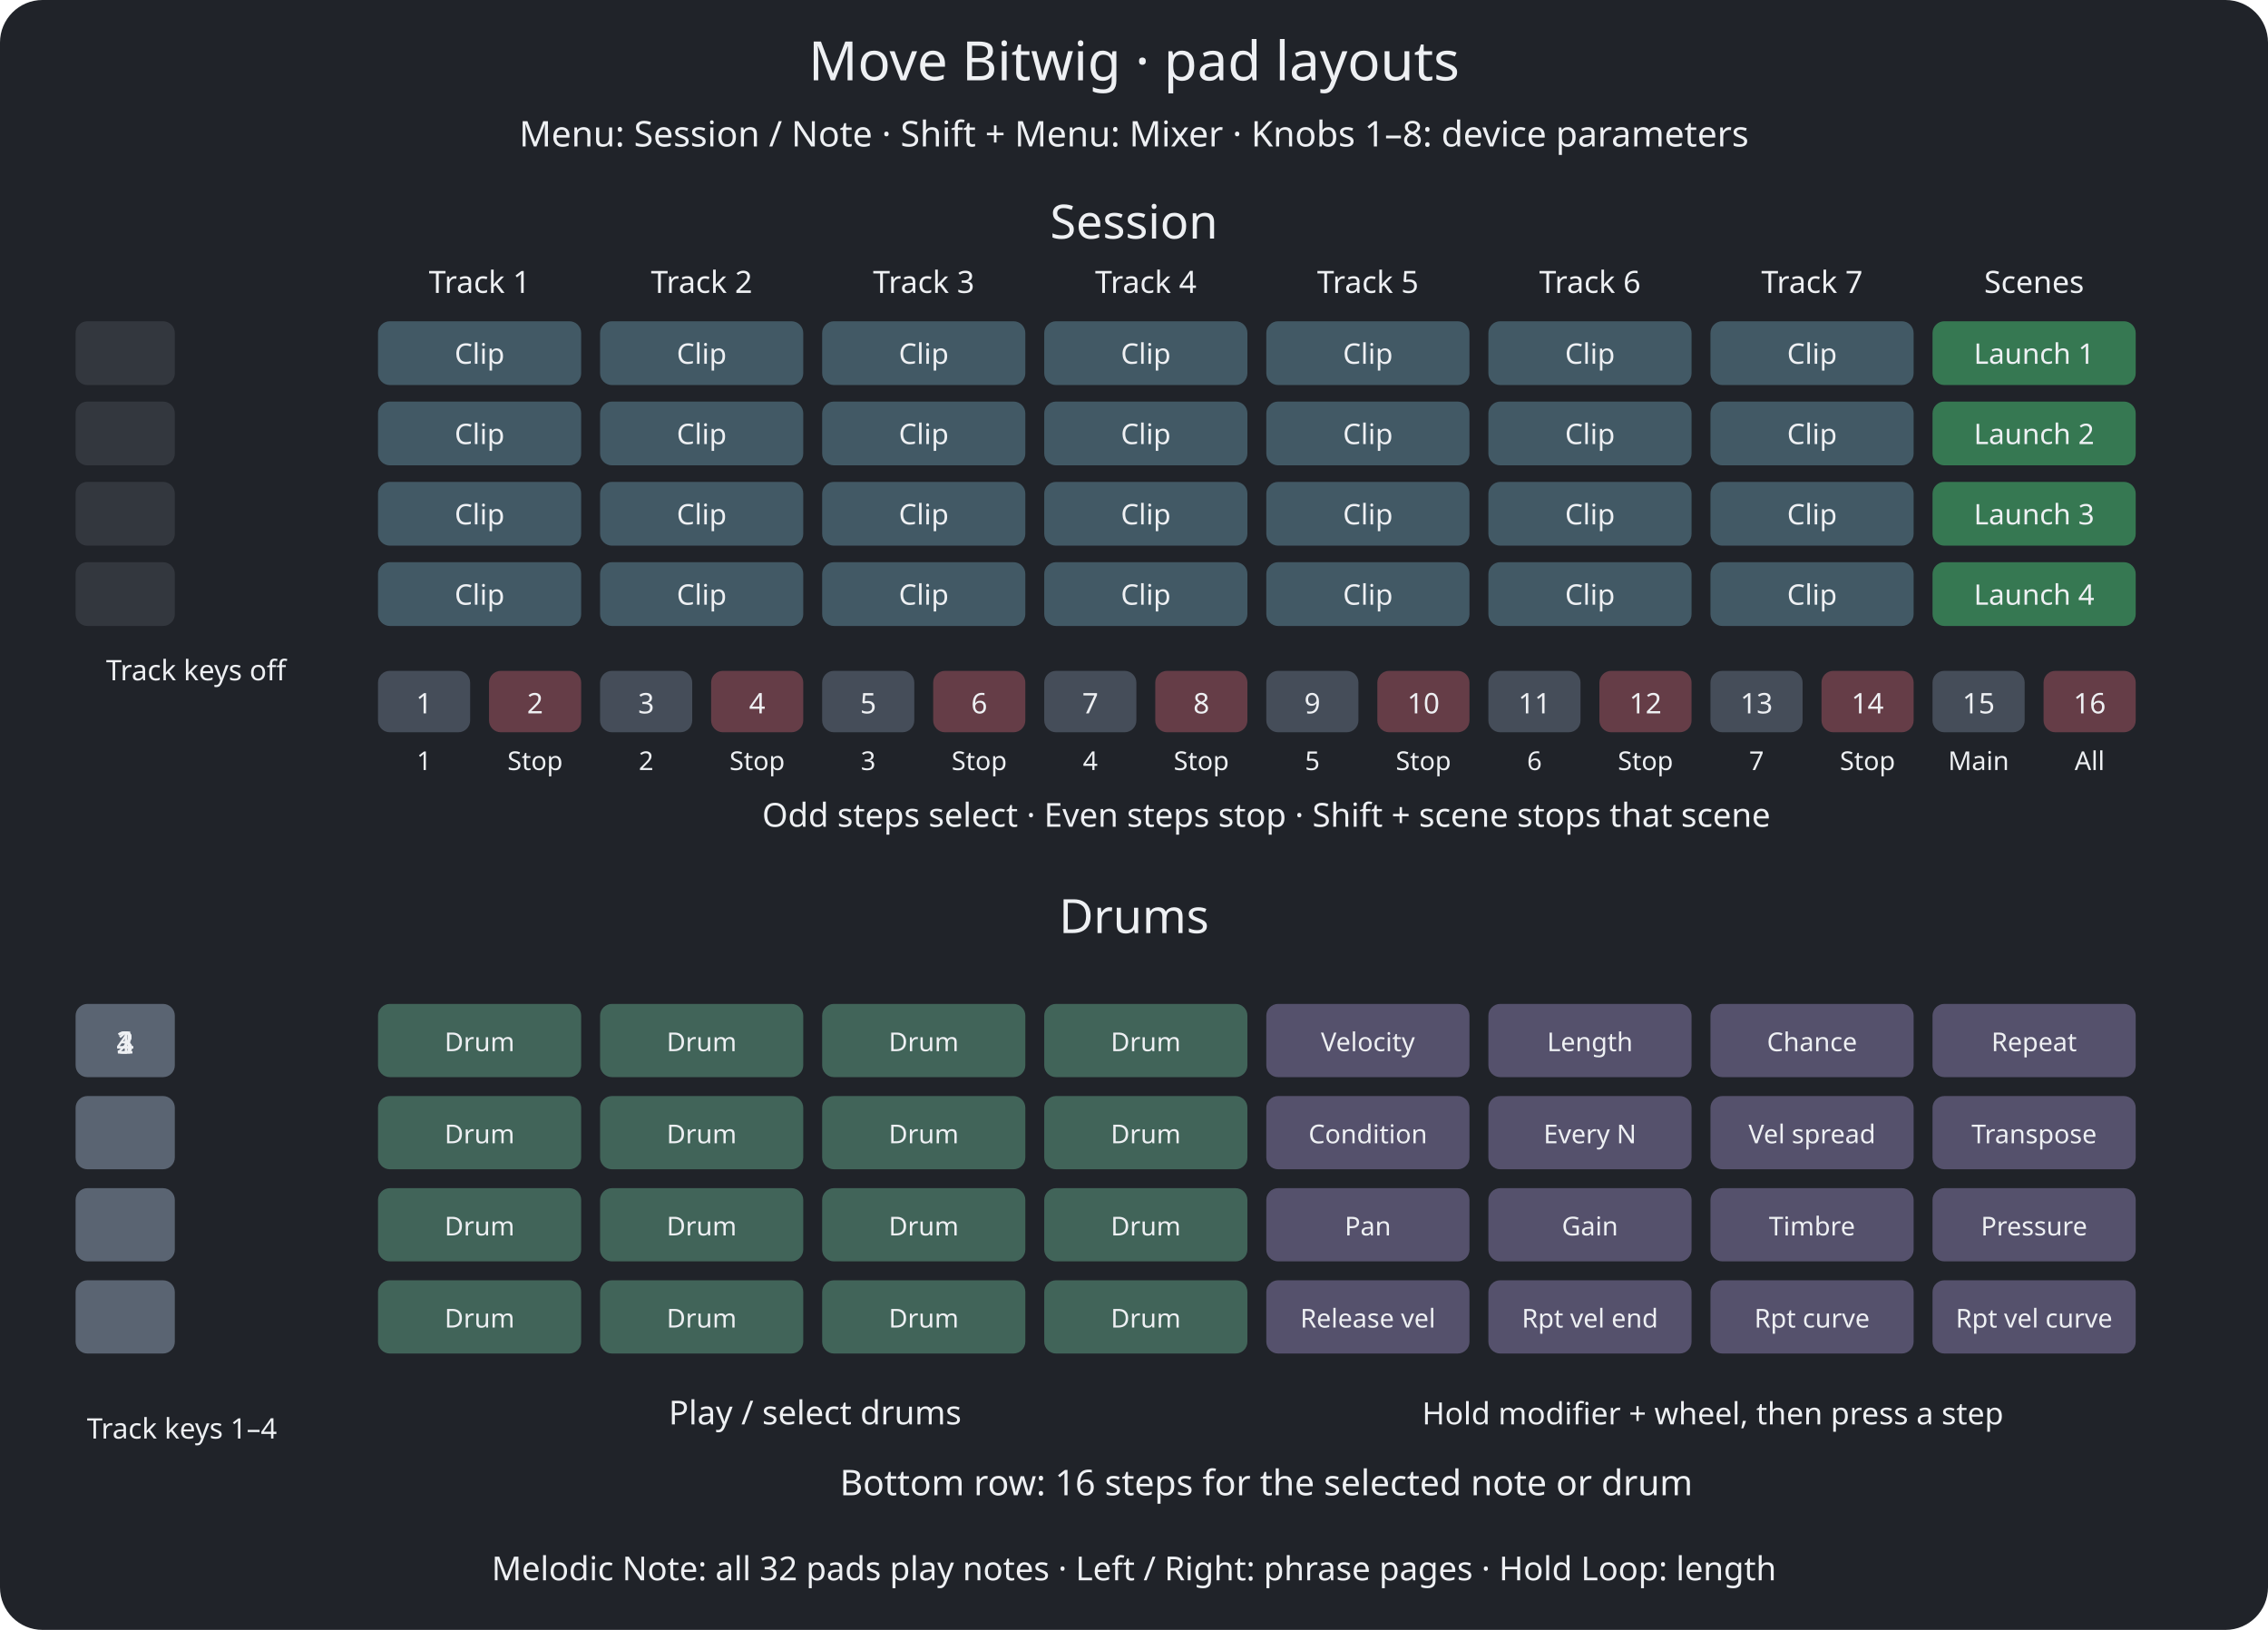
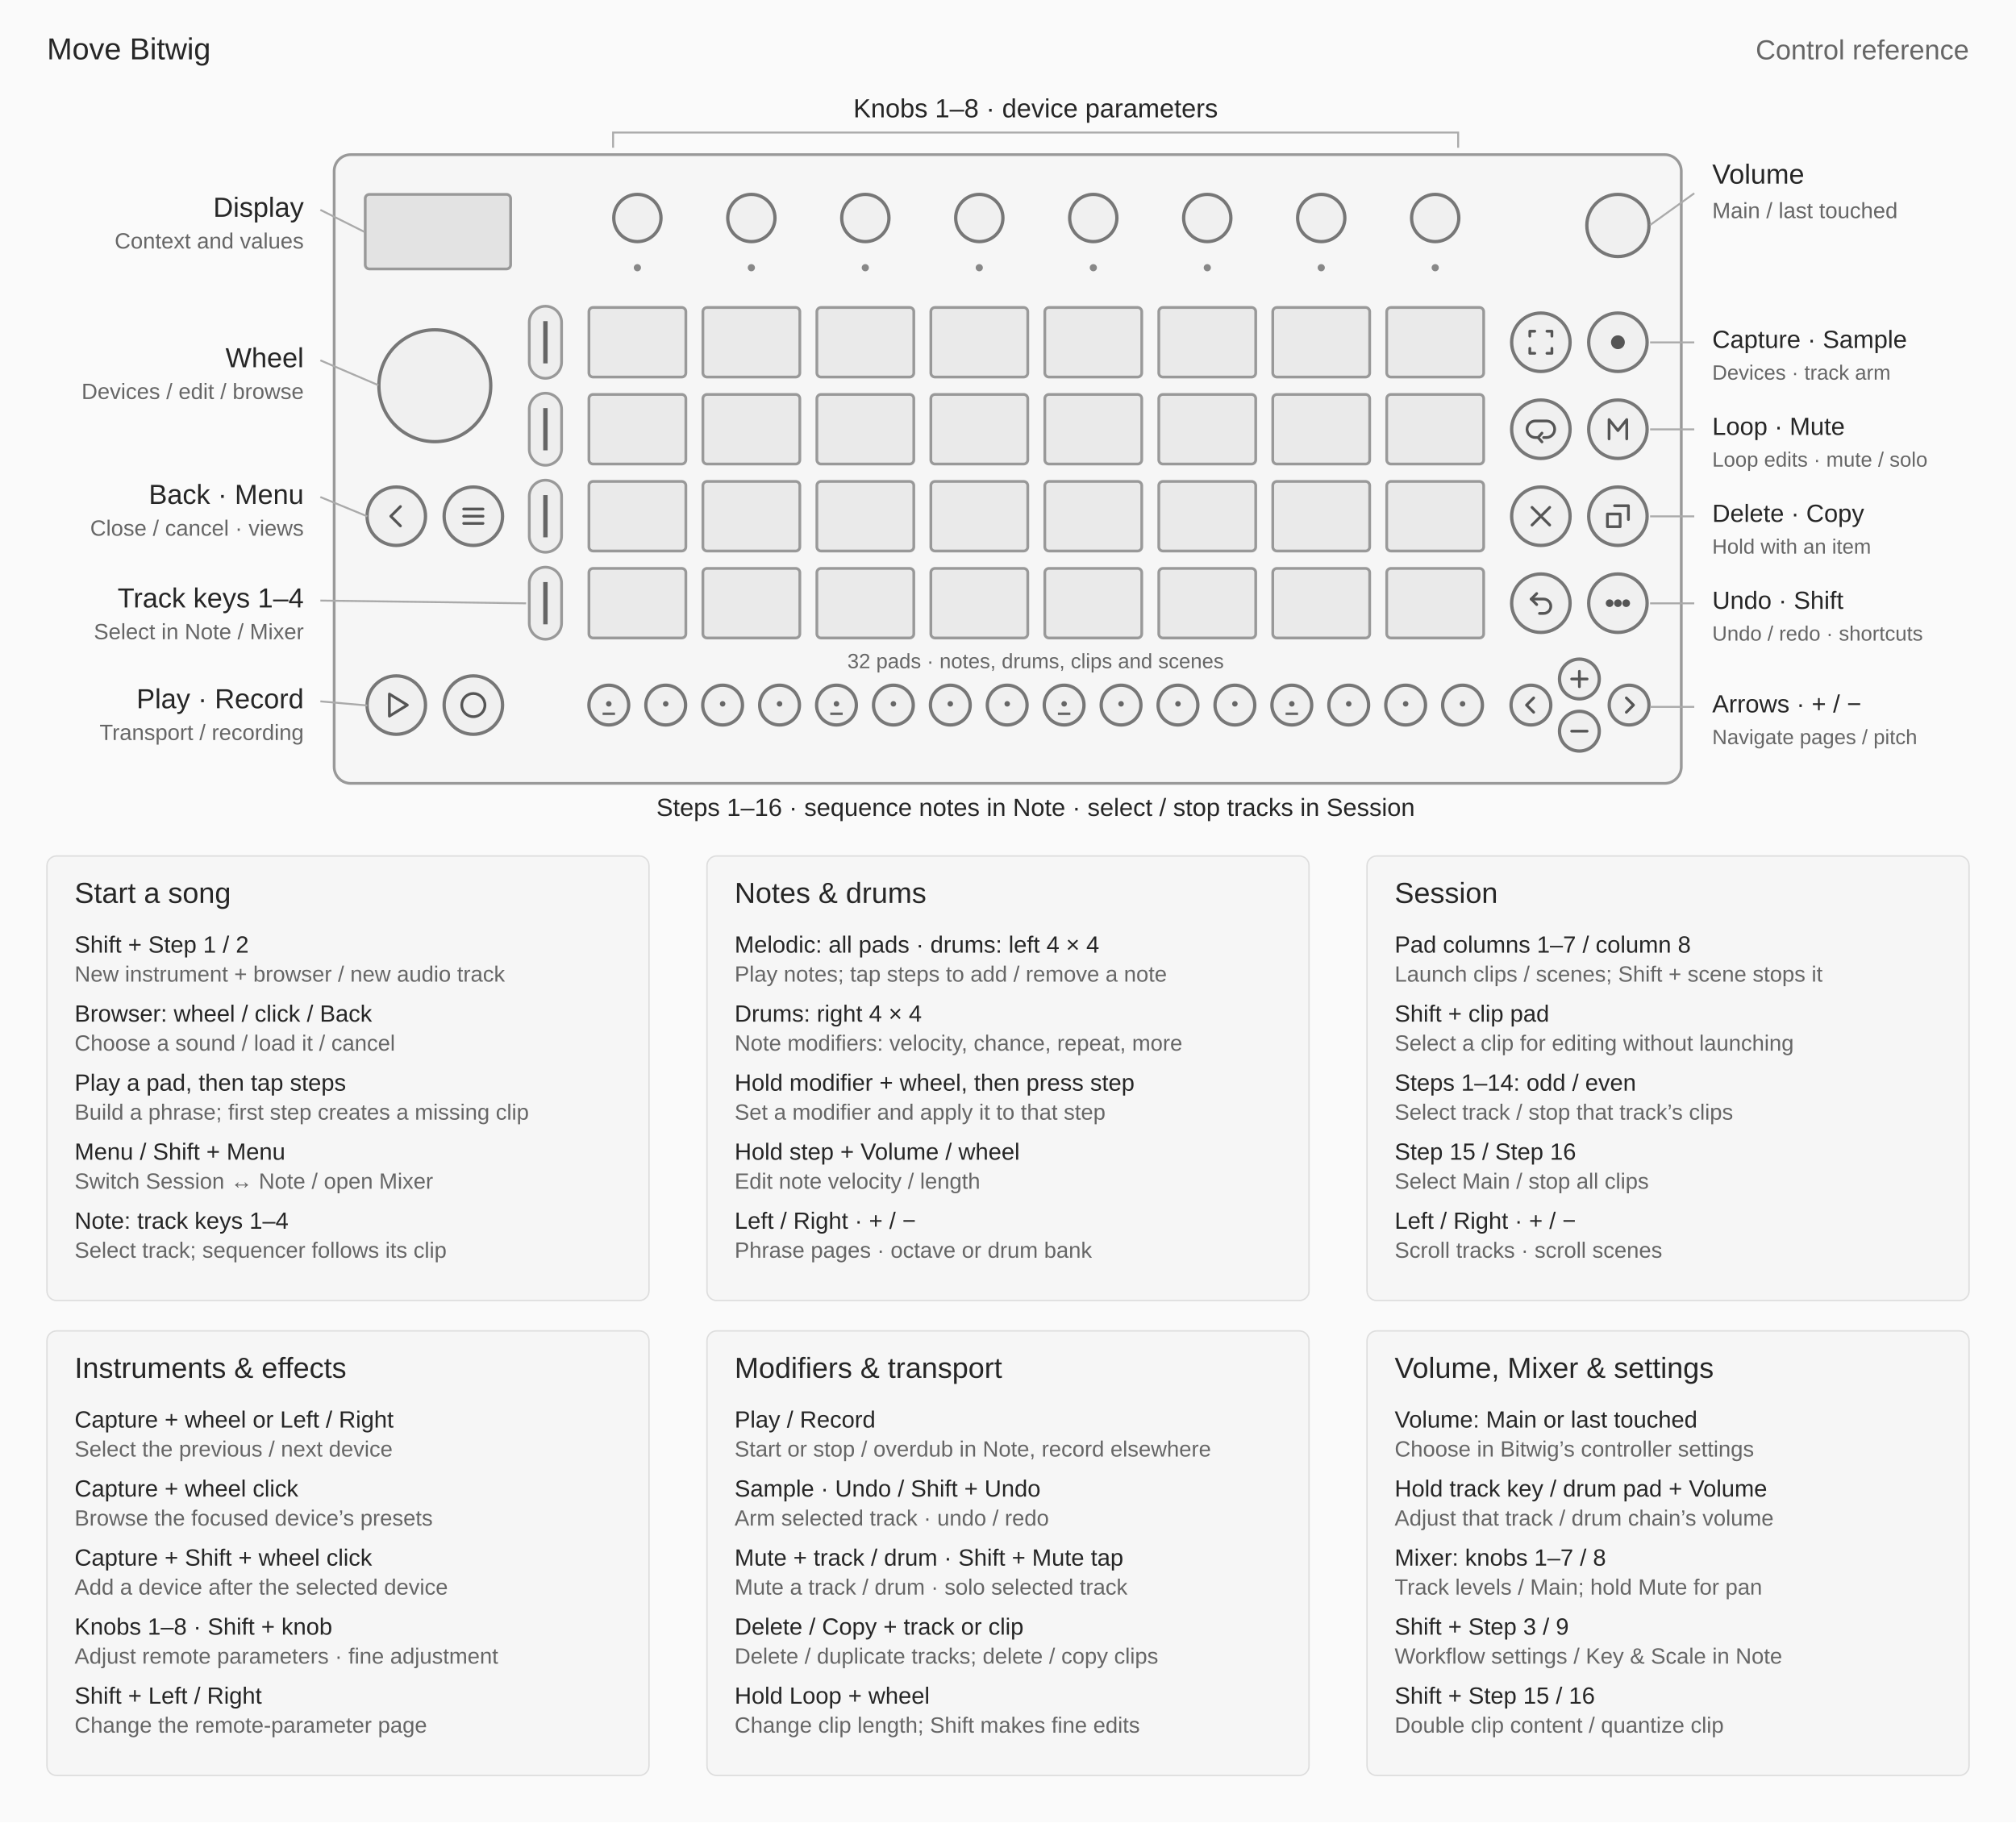
- <svg xmlns="http://www.w3.org/2000/svg" width="960" height="690" viewBox="0 0 960 690" role="img" aria-labelledby="title desc">
-   <rect width="960" height="690" rx="18" fill="#202329" />
-   <g font-family="sans-serif" fill="#eef0f3" text-anchor="middle">
-     <text x="480" y="34" font-size="23">Move Bitwig · pad layouts</text>
-     <text x="480" y="62" font-size="15">Menu: Session / Note    ·    Shift + Menu: Mixer    ·    Knobs 1–8: device parameters</text>
-     <text x="480" y="101" font-size="20">Session</text>
-     <text x="203" y="124" font-size="13" fill="#eef0f3">Track 1</text>
-     <rect x="160" y="136" width="86" height="27" rx="5" fill="#425965" />
-     <text x="203" y="154" font-size="12" fill="#eef0f3">Clip</text>
-     <rect x="160" y="170" width="86" height="27" rx="5" fill="#425965" />
-     <text x="203" y="188" font-size="12" fill="#eef0f3">Clip</text>
-     <rect x="160" y="204" width="86" height="27" rx="5" fill="#425965" />
-     <text x="203" y="222" font-size="12" fill="#eef0f3">Clip</text>
-     <rect x="160" y="238" width="86" height="27" rx="5" fill="#425965" />
-     <text x="203" y="256" font-size="12" fill="#eef0f3">Clip</text>
-     <text x="297" y="124" font-size="13" fill="#eef0f3">Track 2</text>
-     <rect x="254" y="136" width="86" height="27" rx="5" fill="#425965" />
-     <text x="297" y="154" font-size="12" fill="#eef0f3">Clip</text>
-     <rect x="254" y="170" width="86" height="27" rx="5" fill="#425965" />
-     <text x="297" y="188" font-size="12" fill="#eef0f3">Clip</text>
-     <rect x="254" y="204" width="86" height="27" rx="5" fill="#425965" />
-     <text x="297" y="222" font-size="12" fill="#eef0f3">Clip</text>
-     <rect x="254" y="238" width="86" height="27" rx="5" fill="#425965" />
-     <text x="297" y="256" font-size="12" fill="#eef0f3">Clip</text>
-     <text x="391" y="124" font-size="13" fill="#eef0f3">Track 3</text>
-     <rect x="348" y="136" width="86" height="27" rx="5" fill="#425965" />
-     <text x="391" y="154" font-size="12" fill="#eef0f3">Clip</text>
-     <rect x="348" y="170" width="86" height="27" rx="5" fill="#425965" />
-     <text x="391" y="188" font-size="12" fill="#eef0f3">Clip</text>
-     <rect x="348" y="204" width="86" height="27" rx="5" fill="#425965" />
-     <text x="391" y="222" font-size="12" fill="#eef0f3">Clip</text>
-     <rect x="348" y="238" width="86" height="27" rx="5" fill="#425965" />
-     <text x="391" y="256" font-size="12" fill="#eef0f3">Clip</text>
-     <text x="485" y="124" font-size="13" fill="#eef0f3">Track 4</text>
-     <rect x="442" y="136" width="86" height="27" rx="5" fill="#425965" />
-     <text x="485" y="154" font-size="12" fill="#eef0f3">Clip</text>
-     <rect x="442" y="170" width="86" height="27" rx="5" fill="#425965" />
-     <text x="485" y="188" font-size="12" fill="#eef0f3">Clip</text>
-     <rect x="442" y="204" width="86" height="27" rx="5" fill="#425965" />
-     <text x="485" y="222" font-size="12" fill="#eef0f3">Clip</text>
-     <rect x="442" y="238" width="86" height="27" rx="5" fill="#425965" />
-     <text x="485" y="256" font-size="12" fill="#eef0f3">Clip</text>
-     <text x="579" y="124" font-size="13" fill="#eef0f3">Track 5</text>
-     <rect x="536" y="136" width="86" height="27" rx="5" fill="#425965" />
-     <text x="579" y="154" font-size="12" fill="#eef0f3">Clip</text>
-     <rect x="536" y="170" width="86" height="27" rx="5" fill="#425965" />
-     <text x="579" y="188" font-size="12" fill="#eef0f3">Clip</text>
-     <rect x="536" y="204" width="86" height="27" rx="5" fill="#425965" />
-     <text x="579" y="222" font-size="12" fill="#eef0f3">Clip</text>
-     <rect x="536" y="238" width="86" height="27" rx="5" fill="#425965" />
-     <text x="579" y="256" font-size="12" fill="#eef0f3">Clip</text>
-     <text x="673" y="124" font-size="13" fill="#eef0f3">Track 6</text>
-     <rect x="630" y="136" width="86" height="27" rx="5" fill="#425965" />
-     <text x="673" y="154" font-size="12" fill="#eef0f3">Clip</text>
-     <rect x="630" y="170" width="86" height="27" rx="5" fill="#425965" />
-     <text x="673" y="188" font-size="12" fill="#eef0f3">Clip</text>
-     <rect x="630" y="204" width="86" height="27" rx="5" fill="#425965" />
-     <text x="673" y="222" font-size="12" fill="#eef0f3">Clip</text>
-     <rect x="630" y="238" width="86" height="27" rx="5" fill="#425965" />
-     <text x="673" y="256" font-size="12" fill="#eef0f3">Clip</text>
-     <text x="767" y="124" font-size="13" fill="#eef0f3">Track 7</text>
-     <rect x="724" y="136" width="86" height="27" rx="5" fill="#425965" />
-     <text x="767" y="154" font-size="12" fill="#eef0f3">Clip</text>
-     <rect x="724" y="170" width="86" height="27" rx="5" fill="#425965" />
-     <text x="767" y="188" font-size="12" fill="#eef0f3">Clip</text>
-     <rect x="724" y="204" width="86" height="27" rx="5" fill="#425965" />
-     <text x="767" y="222" font-size="12" fill="#eef0f3">Clip</text>
-     <rect x="724" y="238" width="86" height="27" rx="5" fill="#425965" />
-     <text x="767" y="256" font-size="12" fill="#eef0f3">Clip</text>
-     <text x="861" y="124" font-size="13" fill="#eef0f3">Scenes</text>
-     <rect x="818" y="136" width="86" height="27" rx="5" fill="#367852" />
-     <text x="861" y="154" font-size="12" fill="#eef0f3">Launch 1</text>
-     <rect x="818" y="170" width="86" height="27" rx="5" fill="#367852" />
-     <text x="861" y="188" font-size="12" fill="#eef0f3">Launch 2</text>
-     <rect x="818" y="204" width="86" height="27" rx="5" fill="#367852" />
-     <text x="861" y="222" font-size="12" fill="#eef0f3">Launch 3</text>
-     <rect x="818" y="238" width="86" height="27" rx="5" fill="#367852" />
-     <text x="861" y="256" font-size="12" fill="#eef0f3">Launch 4</text>
-     <rect x="32" y="136" width="42" height="27" rx="5" fill="#33373e" />
-     <rect x="32" y="170" width="42" height="27" rx="5" fill="#33373e" />
-     <rect x="32" y="204" width="42" height="27" rx="5" fill="#33373e" />
-     <rect x="32" y="238" width="42" height="27" rx="5" fill="#33373e" />
-     <text x="83" y="288" font-size="12" fill="#eef0f3">Track keys off</text>
-     <rect x="160" y="284" width="39" height="26" rx="5" fill="#454d59" />
-     <text x="179.5" y="302" font-size="12" fill="#eef0f3">1</text>
-     <text x="179.5" y="326" font-size="11" fill="#eef0f3">1</text>
-     <rect x="207" y="284" width="39" height="26" rx="5" fill="#653d47" />
-     <text x="226.5" y="302" font-size="12" fill="#eef0f3">2</text>
-     <text x="226.5" y="326" font-size="11" fill="#eef0f3">Stop</text>
-     <rect x="254" y="284" width="39" height="26" rx="5" fill="#454d59" />
-     <text x="273.5" y="302" font-size="12" fill="#eef0f3">3</text>
-     <text x="273.5" y="326" font-size="11" fill="#eef0f3">2</text>
-     <rect x="301" y="284" width="39" height="26" rx="5" fill="#653d47" />
-     <text x="320.5" y="302" font-size="12" fill="#eef0f3">4</text>
-     <text x="320.5" y="326" font-size="11" fill="#eef0f3">Stop</text>
-     <rect x="348" y="284" width="39" height="26" rx="5" fill="#454d59" />
-     <text x="367.5" y="302" font-size="12" fill="#eef0f3">5</text>
-     <text x="367.5" y="326" font-size="11" fill="#eef0f3">3</text>
-     <rect x="395" y="284" width="39" height="26" rx="5" fill="#653d47" />
-     <text x="414.5" y="302" font-size="12" fill="#eef0f3">6</text>
-     <text x="414.5" y="326" font-size="11" fill="#eef0f3">Stop</text>
-     <rect x="442" y="284" width="39" height="26" rx="5" fill="#454d59" />
-     <text x="461.5" y="302" font-size="12" fill="#eef0f3">7</text>
-     <text x="461.5" y="326" font-size="11" fill="#eef0f3">4</text>
-     <rect x="489" y="284" width="39" height="26" rx="5" fill="#653d47" />
-     <text x="508.5" y="302" font-size="12" fill="#eef0f3">8</text>
-     <text x="508.5" y="326" font-size="11" fill="#eef0f3">Stop</text>
-     <rect x="536" y="284" width="39" height="26" rx="5" fill="#454d59" />
-     <text x="555.5" y="302" font-size="12" fill="#eef0f3">9</text>
-     <text x="555.5" y="326" font-size="11" fill="#eef0f3">5</text>
-     <rect x="583" y="284" width="39" height="26" rx="5" fill="#653d47" />
-     <text x="602.5" y="302" font-size="12" fill="#eef0f3">10</text>
-     <text x="602.5" y="326" font-size="11" fill="#eef0f3">Stop</text>
-     <rect x="630" y="284" width="39" height="26" rx="5" fill="#454d59" />
-     <text x="649.5" y="302" font-size="12" fill="#eef0f3">11</text>
-     <text x="649.5" y="326" font-size="11" fill="#eef0f3">6</text>
-     <rect x="677" y="284" width="39" height="26" rx="5" fill="#653d47" />
-     <text x="696.5" y="302" font-size="12" fill="#eef0f3">12</text>
-     <text x="696.5" y="326" font-size="11" fill="#eef0f3">Stop</text>
-     <rect x="724" y="284" width="39" height="26" rx="5" fill="#454d59" />
-     <text x="743.5" y="302" font-size="12" fill="#eef0f3">13</text>
-     <text x="743.5" y="326" font-size="11" fill="#eef0f3">7</text>
-     <rect x="771" y="284" width="39" height="26" rx="5" fill="#653d47" />
-     <text x="790.5" y="302" font-size="12" fill="#eef0f3">14</text>
-     <text x="790.5" y="326" font-size="11" fill="#eef0f3">Stop</text>
-     <rect x="818" y="284" width="39" height="26" rx="5" fill="#454d59" />
-     <text x="837.5" y="302" font-size="12" fill="#eef0f3">15</text>
-     <text x="837.5" y="326" font-size="11" fill="#eef0f3">Main</text>
-     <rect x="865" y="284" width="39" height="26" rx="5" fill="#653d47" />
-     <text x="884.5" y="302" font-size="12" fill="#eef0f3">16</text>
-     <text x="884.5" y="326" font-size="11" fill="#eef0f3">All</text>
-     <text x="536" y="350" font-size="14" fill="#eef0f3">Odd steps select · Even steps stop · Shift + scene stops that scene</text>
-     <text x="480" y="395" font-size="20" fill="#eef0f3">Drums</text>
-     <rect x="32" y="425" width="42" height="31" rx="5" fill="#5a6472" />
-     <text x="53" y="446" font-size="13" fill="#eef0f3">1</text>
-     <rect x="160" y="425" width="86" height="31" rx="5" fill="#416459" />
-     <text x="203" y="445" font-size="11" fill="#eef0f3">Drum</text>
-     <rect x="254" y="425" width="86" height="31" rx="5" fill="#416459" />
-     <text x="297" y="445" font-size="11" fill="#eef0f3">Drum</text>
-     <rect x="348" y="425" width="86" height="31" rx="5" fill="#416459" />
-     <text x="391" y="445" font-size="11" fill="#eef0f3">Drum</text>
-     <rect x="442" y="425" width="86" height="31" rx="5" fill="#416459" />
-     <text x="485" y="445" font-size="11" fill="#eef0f3">Drum</text>
-     <rect x="536" y="425" width="86" height="31" rx="5" fill="#55516c" />
-     <text x="579" y="445" font-size="11" fill="#eef0f3">Velocity</text>
-     <rect x="630" y="425" width="86" height="31" rx="5" fill="#55516c" />
-     <text x="673" y="445" font-size="11" fill="#eef0f3">Length</text>
-     <rect x="724" y="425" width="86" height="31" rx="5" fill="#55516c" />
-     <text x="767" y="445" font-size="11" fill="#eef0f3">Chance</text>
-     <rect x="818" y="425" width="86" height="31" rx="5" fill="#55516c" />
-     <text x="861" y="445" font-size="11" fill="#eef0f3">Repeat</text>
-     <rect x="32" y="464" width="42" height="31" rx="5" fill="#5a6472" />
-     <text x="53" y="446" font-size="13" fill="#eef0f3">2</text>
-     <rect x="160" y="464" width="86" height="31" rx="5" fill="#416459" />
-     <text x="203" y="484" font-size="11" fill="#eef0f3">Drum</text>
-     <rect x="254" y="464" width="86" height="31" rx="5" fill="#416459" />
-     <text x="297" y="484" font-size="11" fill="#eef0f3">Drum</text>
-     <rect x="348" y="464" width="86" height="31" rx="5" fill="#416459" />
-     <text x="391" y="484" font-size="11" fill="#eef0f3">Drum</text>
-     <rect x="442" y="464" width="86" height="31" rx="5" fill="#416459" />
-     <text x="485" y="484" font-size="11" fill="#eef0f3">Drum</text>
-     <rect x="536" y="464" width="86" height="31" rx="5" fill="#55516c" />
-     <text x="579" y="484" font-size="11" fill="#eef0f3">Condition</text>
-     <rect x="630" y="464" width="86" height="31" rx="5" fill="#55516c" />
-     <text x="673" y="484" font-size="11" fill="#eef0f3">Every N</text>
-     <rect x="724" y="464" width="86" height="31" rx="5" fill="#55516c" />
-     <text x="767" y="484" font-size="11" fill="#eef0f3">Vel spread</text>
-     <rect x="818" y="464" width="86" height="31" rx="5" fill="#55516c" />
-     <text x="861" y="484" font-size="11" fill="#eef0f3">Transpose</text>
-     <rect x="32" y="503" width="42" height="31" rx="5" fill="#5a6472" />
-     <text x="53" y="446" font-size="13" fill="#eef0f3">3</text>
-     <rect x="160" y="503" width="86" height="31" rx="5" fill="#416459" />
-     <text x="203" y="523" font-size="11" fill="#eef0f3">Drum</text>
-     <rect x="254" y="503" width="86" height="31" rx="5" fill="#416459" />
-     <text x="297" y="523" font-size="11" fill="#eef0f3">Drum</text>
-     <rect x="348" y="503" width="86" height="31" rx="5" fill="#416459" />
-     <text x="391" y="523" font-size="11" fill="#eef0f3">Drum</text>
-     <rect x="442" y="503" width="86" height="31" rx="5" fill="#416459" />
-     <text x="485" y="523" font-size="11" fill="#eef0f3">Drum</text>
-     <rect x="536" y="503" width="86" height="31" rx="5" fill="#55516c" />
-     <text x="579" y="523" font-size="11" fill="#eef0f3">Pan</text>
-     <rect x="630" y="503" width="86" height="31" rx="5" fill="#55516c" />
-     <text x="673" y="523" font-size="11" fill="#eef0f3">Gain</text>
-     <rect x="724" y="503" width="86" height="31" rx="5" fill="#55516c" />
-     <text x="767" y="523" font-size="11" fill="#eef0f3">Timbre</text>
-     <rect x="818" y="503" width="86" height="31" rx="5" fill="#55516c" />
-     <text x="861" y="523" font-size="11" fill="#eef0f3">Pressure</text>
-     <rect x="32" y="542" width="42" height="31" rx="5" fill="#5a6472" />
-     <text x="53" y="446" font-size="13" fill="#eef0f3">4</text>
-     <rect x="160" y="542" width="86" height="31" rx="5" fill="#416459" />
-     <text x="203" y="562" font-size="11" fill="#eef0f3">Drum</text>
-     <rect x="254" y="542" width="86" height="31" rx="5" fill="#416459" />
-     <text x="297" y="562" font-size="11" fill="#eef0f3">Drum</text>
-     <rect x="348" y="542" width="86" height="31" rx="5" fill="#416459" />
-     <text x="391" y="562" font-size="11" fill="#eef0f3">Drum</text>
-     <rect x="442" y="542" width="86" height="31" rx="5" fill="#416459" />
-     <text x="485" y="562" font-size="11" fill="#eef0f3">Drum</text>
-     <rect x="536" y="542" width="86" height="31" rx="5" fill="#55516c" />
-     <text x="579" y="562" font-size="11" fill="#eef0f3">Release vel</text>
-     <rect x="630" y="542" width="86" height="31" rx="5" fill="#55516c" />
-     <text x="673" y="562" font-size="11" fill="#eef0f3">Rpt vel end</text>
-     <rect x="724" y="542" width="86" height="31" rx="5" fill="#55516c" />
-     <text x="767" y="562" font-size="11" fill="#eef0f3">Rpt curve</text>
-     <rect x="818" y="542" width="86" height="31" rx="5" fill="#55516c" />
-     <text x="861" y="562" font-size="11" fill="#eef0f3">Rpt vel curve</text>
-     <text x="77" y="609" font-size="12" fill="#eef0f3">Track keys 1–4</text>
-     <text x="345" y="603" font-size="14" fill="#eef0f3">Play / select drums</text>
-     <text x="725" y="603" font-size="13" fill="#eef0f3">Hold modifier + wheel, then press a step</text>
-     <text x="536" y="633" font-size="15" fill="#eef0f3">Bottom row: 16 steps for the selected note or drum</text>
-     <text x="480" y="669" font-size="14" fill="#eef0f3">Melodic Note: all 32 pads play notes · Left / Right: phrase pages · Hold Loop: length</text>
+ <svg xmlns="http://www.w3.org/2000/svg" width="1460" height="1320" viewBox="0 0 1460 1320" role="img" aria-labelledby="title desc">
+   <rect width="1460" height="1320" fill="#fafafa" />
+   <g font-family="Segoe UI, Arial, sans-serif" fill="#262626">
+     <text x="34" y="43" font-size="22" fill="#262626" text-anchor="start" font-weight="500">Move Bitwig</text>
+     <text x="1426" y="43" font-size="20" fill="#666666" text-anchor="end" font-weight="400">Control reference</text>
+     <g transform="translate(-270 -80) scale(2)">
+       <rect x="256" y="96" width="487.8" height="227.7" rx="6" fill="#f6f6f6" stroke="#999999" />
+       <rect x="267.25" y="110.4" width="52.65" height="27" rx="1.5" fill="#e3e3e3" stroke="#999999" />
+       <circle cx="292.45" cy="179.7" r="20.25" fill="#f0f0f0" stroke="#777777" stroke-width="1.2" />
+       <circle cx="365.8" cy="118.95" r="8.55" fill="#f0f0f0" stroke="#777777" stroke-width="1.2" />
+       <circle cx="407.07" cy="118.95" r="8.55" fill="#f0f0f0" stroke="#777777" stroke-width="1.2" />
+       <circle cx="448.34" cy="118.95" r="8.55" fill="#f0f0f0" stroke="#777777" stroke-width="1.2" />
+       <circle cx="489.61" cy="118.95" r="8.55" fill="#f0f0f0" stroke="#777777" stroke-width="1.2" />
+       <circle cx="530.88" cy="118.95" r="8.55" fill="#f0f0f0" stroke="#777777" stroke-width="1.2" />
+       <circle cx="572.15" cy="118.95" r="8.55" fill="#f0f0f0" stroke="#777777" stroke-width="1.2" />
+       <circle cx="613.42" cy="118.95" r="8.55" fill="#f0f0f0" stroke="#777777" stroke-width="1.2" />
+       <circle cx="654.69" cy="118.95" r="8.55" fill="#f0f0f0" stroke="#777777" stroke-width="1.2" />
+       <circle cx="720.85" cy="121.65" r="11.25" fill="#f0f0f0" stroke="#777777" stroke-width="1.2" />
+       <rect x="326.65" y="150.9" width="11.7" height="26.1" rx="5.85" fill="#eeeeee" stroke="#999999" />
+       <rect x="348.25" y="151.35" width="35.1" height="25.2" rx="1.5" fill="#eaeaea" stroke="#999999" />
+       <rect x="389.52" y="151.35" width="35.1" height="25.2" rx="1.5" fill="#eaeaea" stroke="#999999" />
+       <rect x="430.79" y="151.35" width="35.1" height="25.2" rx="1.5" fill="#eaeaea" stroke="#999999" />
+       <rect x="472.06" y="151.35" width="35.1" height="25.2" rx="1.5" fill="#eaeaea" stroke="#999999" />
+       <rect x="513.33" y="151.35" width="35.1" height="25.2" rx="1.5" fill="#eaeaea" stroke="#999999" />
+       <rect x="554.6" y="151.35" width="35.1" height="25.2" rx="1.5" fill="#eaeaea" stroke="#999999" />
+       <rect x="595.87" y="151.35" width="35.1" height="25.2" rx="1.5" fill="#eaeaea" stroke="#999999" />
+       <rect x="637.14" y="151.35" width="35.1" height="25.2" rx="1.5" fill="#eaeaea" stroke="#999999" />
+       <rect x="326.65" y="182.4" width="11.7" height="26.1" rx="5.85" fill="#eeeeee" stroke="#999999" />
+       <rect x="348.25" y="182.85" width="35.1" height="25.2" rx="1.5" fill="#eaeaea" stroke="#999999" />
+       <rect x="389.52" y="182.85" width="35.1" height="25.2" rx="1.5" fill="#eaeaea" stroke="#999999" />
+       <rect x="430.79" y="182.85" width="35.1" height="25.2" rx="1.5" fill="#eaeaea" stroke="#999999" />
+       <rect x="472.06" y="182.85" width="35.1" height="25.2" rx="1.5" fill="#eaeaea" stroke="#999999" />
+       <rect x="513.33" y="182.85" width="35.1" height="25.2" rx="1.5" fill="#eaeaea" stroke="#999999" />
+       <rect x="554.6" y="182.85" width="35.1" height="25.2" rx="1.5" fill="#eaeaea" stroke="#999999" />
+       <rect x="595.87" y="182.85" width="35.1" height="25.2" rx="1.5" fill="#eaeaea" stroke="#999999" />
+       <rect x="637.14" y="182.85" width="35.1" height="25.2" rx="1.5" fill="#eaeaea" stroke="#999999" />
+       <rect x="326.65" y="213.9" width="11.7" height="26.1" rx="5.85" fill="#eeeeee" stroke="#999999" />
+       <rect x="348.25" y="214.35" width="35.1" height="25.2" rx="1.5" fill="#eaeaea" stroke="#999999" />
+       <rect x="389.52" y="214.35" width="35.1" height="25.2" rx="1.5" fill="#eaeaea" stroke="#999999" />
+       <rect x="430.79" y="214.35" width="35.1" height="25.2" rx="1.5" fill="#eaeaea" stroke="#999999" />
+       <rect x="472.06" y="214.35" width="35.1" height="25.2" rx="1.5" fill="#eaeaea" stroke="#999999" />
+       <rect x="513.33" y="214.35" width="35.1" height="25.2" rx="1.5" fill="#eaeaea" stroke="#999999" />
+       <rect x="554.6" y="214.35" width="35.1" height="25.2" rx="1.5" fill="#eaeaea" stroke="#999999" />
+       <rect x="595.87" y="214.35" width="35.1" height="25.2" rx="1.5" fill="#eaeaea" stroke="#999999" />
+       <rect x="637.14" y="214.35" width="35.1" height="25.2" rx="1.5" fill="#eaeaea" stroke="#999999" />
+       <rect x="326.65" y="245.4" width="11.7" height="26.1" rx="5.85" fill="#eeeeee" stroke="#999999" />
+       <rect x="348.25" y="245.85" width="35.1" height="25.2" rx="1.5" fill="#eaeaea" stroke="#999999" />
+       <rect x="389.52" y="245.85" width="35.1" height="25.2" rx="1.5" fill="#eaeaea" stroke="#999999" />
+       <rect x="430.79" y="245.85" width="35.1" height="25.2" rx="1.5" fill="#eaeaea" stroke="#999999" />
+       <rect x="472.06" y="245.85" width="35.1" height="25.2" rx="1.5" fill="#eaeaea" stroke="#999999" />
+       <rect x="513.33" y="245.85" width="35.1" height="25.2" rx="1.5" fill="#eaeaea" stroke="#999999" />
+       <rect x="554.6" y="245.85" width="35.1" height="25.2" rx="1.5" fill="#eaeaea" stroke="#999999" />
+       <rect x="595.87" y="245.85" width="35.1" height="25.2" rx="1.5" fill="#eaeaea" stroke="#999999" />
+       <rect x="637.14" y="245.85" width="35.1" height="25.2" rx="1.5" fill="#eaeaea" stroke="#999999" />
+       <circle cx="355.45" cy="295.35" r="7.2" fill="#f0f0f0" stroke="#777777" stroke-width="1.2" />
+       <circle cx="376.06" cy="295.35" r="7.2" fill="#f0f0f0" stroke="#777777" stroke-width="1.2" />
+       <circle cx="396.66" cy="295.35" r="7.2" fill="#f0f0f0" stroke="#777777" stroke-width="1.2" />
+       <circle cx="417.28" cy="295.35" r="7.2" fill="#f0f0f0" stroke="#777777" stroke-width="1.2" />
+       <circle cx="437.89" cy="295.35" r="7.2" fill="#f0f0f0" stroke="#777777" stroke-width="1.2" />
+       <circle cx="458.5" cy="295.35" r="7.2" fill="#f0f0f0" stroke="#777777" stroke-width="1.2" />
+       <circle cx="479.11" cy="295.35" r="7.2" fill="#f0f0f0" stroke="#777777" stroke-width="1.2" />
+       <circle cx="499.71" cy="295.35" r="7.2" fill="#f0f0f0" stroke="#777777" stroke-width="1.2" />
+       <circle cx="520.32" cy="295.35" r="7.2" fill="#f0f0f0" stroke="#777777" stroke-width="1.2" />
+       <circle cx="540.94" cy="295.35" r="7.2" fill="#f0f0f0" stroke="#777777" stroke-width="1.2" />
+       <circle cx="561.55" cy="295.35" r="7.2" fill="#f0f0f0" stroke="#777777" stroke-width="1.2" />
+       <circle cx="582.16" cy="295.35" r="7.2" fill="#f0f0f0" stroke="#777777" stroke-width="1.2" />
+       <circle cx="602.77" cy="295.35" r="7.2" fill="#f0f0f0" stroke="#777777" stroke-width="1.2" />
+       <circle cx="623.38" cy="295.35" r="7.2" fill="#f0f0f0" stroke="#777777" stroke-width="1.2" />
+       <circle cx="643.99" cy="295.35" r="7.2" fill="#f0f0f0" stroke="#777777" stroke-width="1.2" />
+       <circle cx="664.59" cy="295.35" r="7.2" fill="#f0f0f0" stroke="#777777" stroke-width="1.2" />
+       <circle cx="278.5" cy="226.95" r="10.58" fill="#f0f0f0" stroke="#777777" stroke-width="1.2" />
+       <circle cx="306.4" cy="226.95" r="10.58" fill="#f0f0f0" stroke="#777777" stroke-width="1.2" />
+       <circle cx="278.5" cy="295.35" r="10.58" fill="#f0f0f0" stroke="#777777" stroke-width="1.2" />
+       <circle cx="306.4" cy="295.35" r="10.58" fill="#f0f0f0" stroke="#777777" stroke-width="1.2" />
+       <circle cx="692.95" cy="163.95" r="10.58" fill="#f0f0f0" stroke="#777777" stroke-width="1.2" />
+       <circle cx="720.85" cy="163.95" r="10.58" fill="#f0f0f0" stroke="#777777" stroke-width="1.2" />
+       <circle cx="692.95" cy="195.45" r="10.58" fill="#f0f0f0" stroke="#777777" stroke-width="1.2" />
+       <circle cx="720.85" cy="195.45" r="10.58" fill="#f0f0f0" stroke="#777777" stroke-width="1.2" />
+       <circle cx="692.95" cy="226.95" r="10.58" fill="#f0f0f0" stroke="#777777" stroke-width="1.2" />
+       <circle cx="720.85" cy="226.95" r="10.58" fill="#f0f0f0" stroke="#777777" stroke-width="1.2" />
+       <circle cx="692.95" cy="258.45" r="10.58" fill="#f0f0f0" stroke="#777777" stroke-width="1.2" />
+       <circle cx="720.85" cy="258.45" r="10.58" fill="#f0f0f0" stroke="#777777" stroke-width="1.2" />
+       <circle cx="689.35" cy="295.35" r="7.2" fill="#f0f0f0" stroke="#777777" stroke-width="1.2" />
+       <circle cx="724.9" cy="295.35" r="7.2" fill="#f0f0f0" stroke="#777777" stroke-width="1.2" />
+       <circle cx="706.9" cy="285.9" r="7.2" fill="#f0f0f0" stroke="#777777" stroke-width="1.2" />
+       <circle cx="706.9" cy="304.8" r="7.2" fill="#f0f0f0" stroke="#777777" stroke-width="1.2" />
+       <g fill="none" stroke="#555555" stroke-width="1" stroke-linecap="round" stroke-linejoin="round">
+         <polyline points="280,223.45 276.5,226.95 280,230.45" />
+         <line x1="302.9" y1="224.35" x2="309.9" y2="224.35" />
+         <line x1="302.9" y1="226.95" x2="309.9" y2="226.95" />
+         <line x1="302.9" y1="229.55" x2="309.9" y2="229.55" />
+         <polygon points="276,291.35 282.5,295.35 276,299.35" />
+         <circle cx="306.4" cy="295.35" r="4.2" />
+         <polyline points="688.95,161.75 688.95,159.95 690.75,159.95" />
+         <polyline points="688.95,166.15 688.95,167.95 690.75,167.95" />
+         <polyline points="696.95,161.75 696.95,159.95 695.15,159.95" />
+         <polyline points="696.95,166.15 696.95,167.95 695.15,167.95" />
+         <circle cx="720.85" cy="163.95" r="2" fill="#555555" />
+         <path d="M691.95,198.45 H690.95 a3,3 0 0 1 0,-6 h4 a3,3 0 0 1 0,6 h-1" />
+         <polyline points="693.35,196.85 691.95,198.45 693.35,200.05" />
+         <polyline points="717.65,198.95 717.65,191.95 720.85,195.95 724.05,191.95 724.05,198.95" />
+         <path d="M689.75,223.75 L696.15,230.15 M696.15,223.75 L689.75,230.15" />
+         <rect x="717.05" y="226.15" width="4.6" height="4.6" />
+         <polyline points="719.65,223.15 724.65,223.15 724.65,228.15" />
+         <path d="M689.45,256.95 H693.95 a2.6,2.6 0 0 1 0,5.2 H692.45" />
+         <polyline points="691.45,254.95 689.45,256.95 691.45,258.95" />
+         <circle cx="717.85" cy="258.45" r="0.9" fill="#555555" />
+         <circle cx="720.85" cy="258.45" r="0.9" fill="#555555" />
+         <circle cx="723.85" cy="258.45" r="0.9" fill="#555555" />
+         <polyline points="690.35,292.75 687.75,295.35 690.35,297.95" />
+         <polyline points="723.9,292.75 726.5,295.35 723.9,297.95" />
+         <path d="M704.1,285.9 H709.7 M706.9,283.1 V288.7" />
+         <path d="M704.1,304.8 H709.7" />
+       </g>
+       <circle cx="365.8" cy="136.95" r="1.3" fill="#888888" />
+       <circle cx="407.07" cy="136.95" r="1.3" fill="#888888" />
+       <circle cx="448.33" cy="136.95" r="1.3" fill="#888888" />
+       <circle cx="489.6" cy="136.95" r="1.3" fill="#888888" />
+       <circle cx="530.9" cy="136.95" r="1.3" fill="#888888" />
+       <circle cx="572.17" cy="136.95" r="1.3" fill="#888888" />
+       <circle cx="613.43" cy="136.95" r="1.3" fill="#888888" />
+       <circle cx="654.7" cy="136.95" r="1.3" fill="#888888" />
+       <line x1="332.5" y1="156.3" x2="332.5" y2="171.6" stroke="#666666" stroke-width="1.6" />
+       <line x1="332.5" y1="187.8" x2="332.5" y2="203.1" stroke="#666666" stroke-width="1.6" />
+       <line x1="332.5" y1="219.3" x2="332.5" y2="234.6" stroke="#666666" stroke-width="1.6" />
+       <line x1="332.5" y1="250.8" x2="332.5" y2="266.1" stroke="#666666" stroke-width="1.6" />
+       <circle cx="355.45" cy="294.9" r="1" fill="#666666" />
+       <line x1="353.20" y1="298.5" x2="357.70" y2="298.5" stroke="#666666" stroke-width="0.9" />
+       <circle cx="376.06" cy="294.9" r="1" fill="#666666" />
+       <circle cx="396.67" cy="294.9" r="1" fill="#666666" />
+       <circle cx="417.28" cy="294.9" r="1" fill="#666666" />
+       <circle cx="437.89" cy="294.9" r="1" fill="#666666" />
+       <line x1="435.64" y1="298.5" x2="440.14" y2="298.5" stroke="#666666" stroke-width="0.9" />
+       <circle cx="458.50" cy="294.9" r="1" fill="#666666" />
+       <circle cx="479.11" cy="294.9" r="1" fill="#666666" />
+       <circle cx="499.72" cy="294.9" r="1" fill="#666666" />
+       <circle cx="520.33" cy="294.9" r="1" fill="#666666" />
+       <line x1="518.08" y1="298.5" x2="522.58" y2="298.5" stroke="#666666" stroke-width="0.9" />
+       <circle cx="540.94" cy="294.9" r="1" fill="#666666" />
+       <circle cx="561.55" cy="294.9" r="1" fill="#666666" />
+       <circle cx="582.16" cy="294.9" r="1" fill="#666666" />
+       <circle cx="602.77" cy="294.9" r="1" fill="#666666" />
+       <line x1="600.52" y1="298.5" x2="605.02" y2="298.5" stroke="#666666" stroke-width="0.9" />
+       <circle cx="623.38" cy="294.9" r="1" fill="#666666" />
+       <circle cx="643.99" cy="294.9" r="1" fill="#666666" />
+       <circle cx="664.60" cy="294.9" r="1" fill="#666666" />
+     </g>
+     <text x="750" y="85" font-size="19" fill="#262626" text-anchor="middle" font-weight="400">Knobs 1–8 · device parameters</text>
+     <polyline points="444,107 444,96 1056,96 1056,107" fill="none" stroke="#aaaaaa" stroke-width="1.4" />
+     <text x="1240" y="133" font-size="20" fill="#262626" text-anchor="start" font-weight="500">Volume</text>
+     <text x="1240" y="158" font-size="16" fill="#666666" text-anchor="start" font-weight="400">Main / last touched</text>
+     <polyline points="1195,163 1227,140" fill="none" stroke="#aaaaaa" stroke-width="1.4" />
+     <text x="1240" y="252" font-size="18" fill="#262626" text-anchor="start" font-weight="500">Capture · Sample</text>
+     <text x="1240" y="275" font-size="15" fill="#666666" text-anchor="start" font-weight="400">Devices · track arm</text>
+     <polyline points="1195,248 1227,248" fill="none" stroke="#aaaaaa" stroke-width="1.4" />
+     <text x="1240" y="315" font-size="18" fill="#262626" text-anchor="start" font-weight="500">Loop · Mute</text>
+     <text x="1240" y="338" font-size="15" fill="#666666" text-anchor="start" font-weight="400">Loop edits · mute / solo</text>
+     <polyline points="1195,311 1227,311" fill="none" stroke="#aaaaaa" stroke-width="1.4" />
+     <text x="1240" y="378" font-size="18" fill="#262626" text-anchor="start" font-weight="500">Delete · Copy</text>
+     <text x="1240" y="401" font-size="15" fill="#666666" text-anchor="start" font-weight="400">Hold with an item</text>
+     <polyline points="1195,374 1227,374" fill="none" stroke="#aaaaaa" stroke-width="1.4" />
+     <text x="1240" y="441" font-size="18" fill="#262626" text-anchor="start" font-weight="500">Undo · Shift</text>
+     <text x="1240" y="464" font-size="15" fill="#666666" text-anchor="start" font-weight="400">Undo / redo · shortcuts</text>
+     <polyline points="1195,437 1227,437" fill="none" stroke="#aaaaaa" stroke-width="1.4" />
+     <text x="1240" y="516" font-size="18" fill="#262626" text-anchor="start" font-weight="500">Arrows · + / −</text>
+     <text x="1240" y="539" font-size="15" fill="#666666" text-anchor="start" font-weight="400">Navigate pages / pitch</text>
+     <polyline points="1195,512 1227,512" fill="none" stroke="#aaaaaa" stroke-width="1.4" />
+     <text x="220" y="157" font-size="20" fill="#262626" text-anchor="end" font-weight="500">Display</text>
+     <text x="220" y="180" font-size="16" fill="#666666" text-anchor="end" font-weight="400">Context and values</text>
+     <polyline points="232,152 264,168" fill="none" stroke="#aaaaaa" stroke-width="1.4" />
+     <text x="220" y="266" font-size="20" fill="#262626" text-anchor="end" font-weight="500">Wheel</text>
+     <text x="220" y="289" font-size="16" fill="#666666" text-anchor="end" font-weight="400">Devices / edit / browse</text>
+     <polyline points="232,261 274,279" fill="none" stroke="#aaaaaa" stroke-width="1.4" />
+     <text x="220" y="365" font-size="20" fill="#262626" text-anchor="end" font-weight="500">Back · Menu</text>
+     <text x="220" y="388" font-size="16" fill="#666666" text-anchor="end" font-weight="400">Close / cancel · views</text>
+     <polyline points="232,360 266,374" fill="none" stroke="#aaaaaa" stroke-width="1.4" />
+     <text x="220" y="440" font-size="20" fill="#262626" text-anchor="end" font-weight="500">Track keys 1–4</text>
+     <text x="220" y="463" font-size="16" fill="#666666" text-anchor="end" font-weight="400">Select in Note / Mixer</text>
+     <polyline points="232,435 381,437" fill="none" stroke="#aaaaaa" stroke-width="1.4" />
+     <text x="220" y="513" font-size="20" fill="#262626" text-anchor="end" font-weight="500">Play · Record</text>
+     <text x="220" y="536" font-size="16" fill="#666666" text-anchor="end" font-weight="400">Transport / recording</text>
+     <polyline points="232,508 266,511" fill="none" stroke="#aaaaaa" stroke-width="1.4" />
+     <text x="750" y="484" font-size="15" fill="#666666" text-anchor="middle" font-weight="400">32 pads · notes, drums, clips and scenes</text>
+     <text x="750" y="591" font-size="18" fill="#262626" text-anchor="middle" font-weight="400">Steps 1–16 · sequence notes in Note · select / stop tracks in Session</text>
+     <g>
+       <rect x="34" y="620" width="436" height="322" rx="7" fill="#f6f6f6" stroke="#dddddd" />
+       <text x="54" y="654" font-size="21" font-weight="500" fill="#262626">Start a song</text>
+       <text x="54" y="690" font-size="17" font-weight="500" fill="#262626">Shift + Step 1 / 2</text>
+       <text x="54" y="711" font-size="16" fill="#666666">New instrument + browser / new audio track</text>
+       <text x="54" y="740" font-size="17" font-weight="500" fill="#262626">Browser: wheel / click / Back</text>
+       <text x="54" y="761" font-size="16" fill="#666666">Choose a sound / load it / cancel</text>
+       <text x="54" y="790" font-size="17" font-weight="500" fill="#262626">Play a pad, then tap steps</text>
+       <text x="54" y="811" font-size="16" fill="#666666">Build a phrase; first step creates a missing clip</text>
+       <text x="54" y="840" font-size="17" font-weight="500" fill="#262626">Menu / Shift + Menu</text>
+       <text x="54" y="861" font-size="16" fill="#666666">Switch Session ↔ Note / open Mixer</text>
+       <text x="54" y="890" font-size="17" font-weight="500" fill="#262626">Note: track keys 1–4</text>
+       <text x="54" y="911" font-size="16" fill="#666666">Select track; sequencer follows its clip</text>
+     </g>
+     <g>
+       <rect x="512" y="620" width="436" height="322" rx="7" fill="#f6f6f6" stroke="#dddddd" />
+       <text x="532" y="654" font-size="21" font-weight="500" fill="#262626">Notes &amp; drums</text>
+       <text x="532" y="690" font-size="17" font-weight="500" fill="#262626">Melodic: all pads · drums: left 4 × 4</text>
+       <text x="532" y="711" font-size="16" fill="#666666">Play notes; tap steps to add / remove a note</text>
+       <text x="532" y="740" font-size="17" font-weight="500" fill="#262626">Drums: right 4 × 4</text>
+       <text x="532" y="761" font-size="16" fill="#666666">Note modifiers: velocity, chance, repeat, more</text>
+       <text x="532" y="790" font-size="17" font-weight="500" fill="#262626">Hold modifier + wheel, then press step</text>
+       <text x="532" y="811" font-size="16" fill="#666666">Set a modifier and apply it to that step</text>
+       <text x="532" y="840" font-size="17" font-weight="500" fill="#262626">Hold step + Volume / wheel</text>
+       <text x="532" y="861" font-size="16" fill="#666666">Edit note velocity / length</text>
+       <text x="532" y="890" font-size="17" font-weight="500" fill="#262626">Left / Right · + / −</text>
+       <text x="532" y="911" font-size="16" fill="#666666">Phrase pages · octave or drum bank</text>
+     </g>
+     <g>
+       <rect x="990" y="620" width="436" height="322" rx="7" fill="#f6f6f6" stroke="#dddddd" />
+       <text x="1010" y="654" font-size="21" font-weight="500" fill="#262626">Session</text>
+       <text x="1010" y="690" font-size="17" font-weight="500" fill="#262626">Pad columns 1–7 / column 8</text>
+       <text x="1010" y="711" font-size="16" fill="#666666">Launch clips / scenes; Shift + scene stops it</text>
+       <text x="1010" y="740" font-size="17" font-weight="500" fill="#262626">Shift + clip pad</text>
+       <text x="1010" y="761" font-size="16" fill="#666666">Select a clip for editing without launching</text>
+       <text x="1010" y="790" font-size="17" font-weight="500" fill="#262626">Steps 1–14: odd / even</text>
+       <text x="1010" y="811" font-size="16" fill="#666666">Select track / stop that track’s clips</text>
+       <text x="1010" y="840" font-size="17" font-weight="500" fill="#262626">Step 15 / Step 16</text>
+       <text x="1010" y="861" font-size="16" fill="#666666">Select Main / stop all clips</text>
+       <text x="1010" y="890" font-size="17" font-weight="500" fill="#262626">Left / Right · + / −</text>
+       <text x="1010" y="911" font-size="16" fill="#666666">Scroll tracks · scroll scenes</text>
+     </g>
+     <g>
+       <rect x="34" y="964" width="436" height="322" rx="7" fill="#f6f6f6" stroke="#dddddd" />
+       <text x="54" y="998" font-size="21" font-weight="500" fill="#262626">Instruments &amp; effects</text>
+       <text x="54" y="1034" font-size="17" font-weight="500" fill="#262626">Capture + wheel or Left / Right</text>
+       <text x="54" y="1055" font-size="16" fill="#666666">Select the previous / next device</text>
+       <text x="54" y="1084" font-size="17" font-weight="500" fill="#262626">Capture + wheel click</text>
+       <text x="54" y="1105" font-size="16" fill="#666666">Browse the focused device’s presets</text>
+       <text x="54" y="1134" font-size="17" font-weight="500" fill="#262626">Capture + Shift + wheel click</text>
+       <text x="54" y="1155" font-size="16" fill="#666666">Add a device after the selected device</text>
+       <text x="54" y="1184" font-size="17" font-weight="500" fill="#262626">Knobs 1–8 · Shift + knob</text>
+       <text x="54" y="1205" font-size="16" fill="#666666">Adjust remote parameters · fine adjustment</text>
+       <text x="54" y="1234" font-size="17" font-weight="500" fill="#262626">Shift + Left / Right</text>
+       <text x="54" y="1255" font-size="16" fill="#666666">Change the remote-parameter page</text>
+     </g>
+     <g>
+       <rect x="512" y="964" width="436" height="322" rx="7" fill="#f6f6f6" stroke="#dddddd" />
+       <text x="532" y="998" font-size="21" font-weight="500" fill="#262626">Modifiers &amp; transport</text>
+       <text x="532" y="1034" font-size="17" font-weight="500" fill="#262626">Play / Record</text>
+       <text x="532" y="1055" font-size="16" fill="#666666">Start or stop / overdub in Note, record elsewhere</text>
+       <text x="532" y="1084" font-size="17" font-weight="500" fill="#262626">Sample · Undo / Shift + Undo</text>
+       <text x="532" y="1105" font-size="16" fill="#666666">Arm selected track · undo / redo</text>
+       <text x="532" y="1134" font-size="17" font-weight="500" fill="#262626">Mute + track / drum · Shift + Mute tap</text>
+       <text x="532" y="1155" font-size="16" fill="#666666">Mute a track / drum · solo selected track</text>
+       <text x="532" y="1184" font-size="17" font-weight="500" fill="#262626">Delete / Copy + track or clip</text>
+       <text x="532" y="1205" font-size="16" fill="#666666">Delete / duplicate tracks; delete / copy clips</text>
+       <text x="532" y="1234" font-size="17" font-weight="500" fill="#262626">Hold Loop + wheel</text>
+       <text x="532" y="1255" font-size="16" fill="#666666">Change clip length; Shift makes fine edits</text>
+     </g>
+     <g>
+       <rect x="990" y="964" width="436" height="322" rx="7" fill="#f6f6f6" stroke="#dddddd" />
+       <text x="1010" y="998" font-size="21" font-weight="500" fill="#262626">Volume, Mixer &amp; settings</text>
+       <text x="1010" y="1034" font-size="17" font-weight="500" fill="#262626">Volume: Main or last touched</text>
+       <text x="1010" y="1055" font-size="16" fill="#666666">Choose in Bitwig’s controller settings</text>
+       <text x="1010" y="1084" font-size="17" font-weight="500" fill="#262626">Hold track key / drum pad + Volume</text>
+       <text x="1010" y="1105" font-size="16" fill="#666666">Adjust that track / drum chain’s volume</text>
+       <text x="1010" y="1134" font-size="17" font-weight="500" fill="#262626">Mixer: knobs 1–7 / 8</text>
+       <text x="1010" y="1155" font-size="16" fill="#666666">Track levels / Main; hold Mute for pan</text>
+       <text x="1010" y="1184" font-size="17" font-weight="500" fill="#262626">Shift + Step 3 / 9</text>
+       <text x="1010" y="1205" font-size="16" fill="#666666">Workflow settings / Key &amp; Scale in Note</text>
+       <text x="1010" y="1234" font-size="17" font-weight="500" fill="#262626">Shift + Step 15 / 16</text>
+       <text x="1010" y="1255" font-size="16" fill="#666666">Double clip content / quantize clip</text>
+     </g>
  </g>
</svg>
